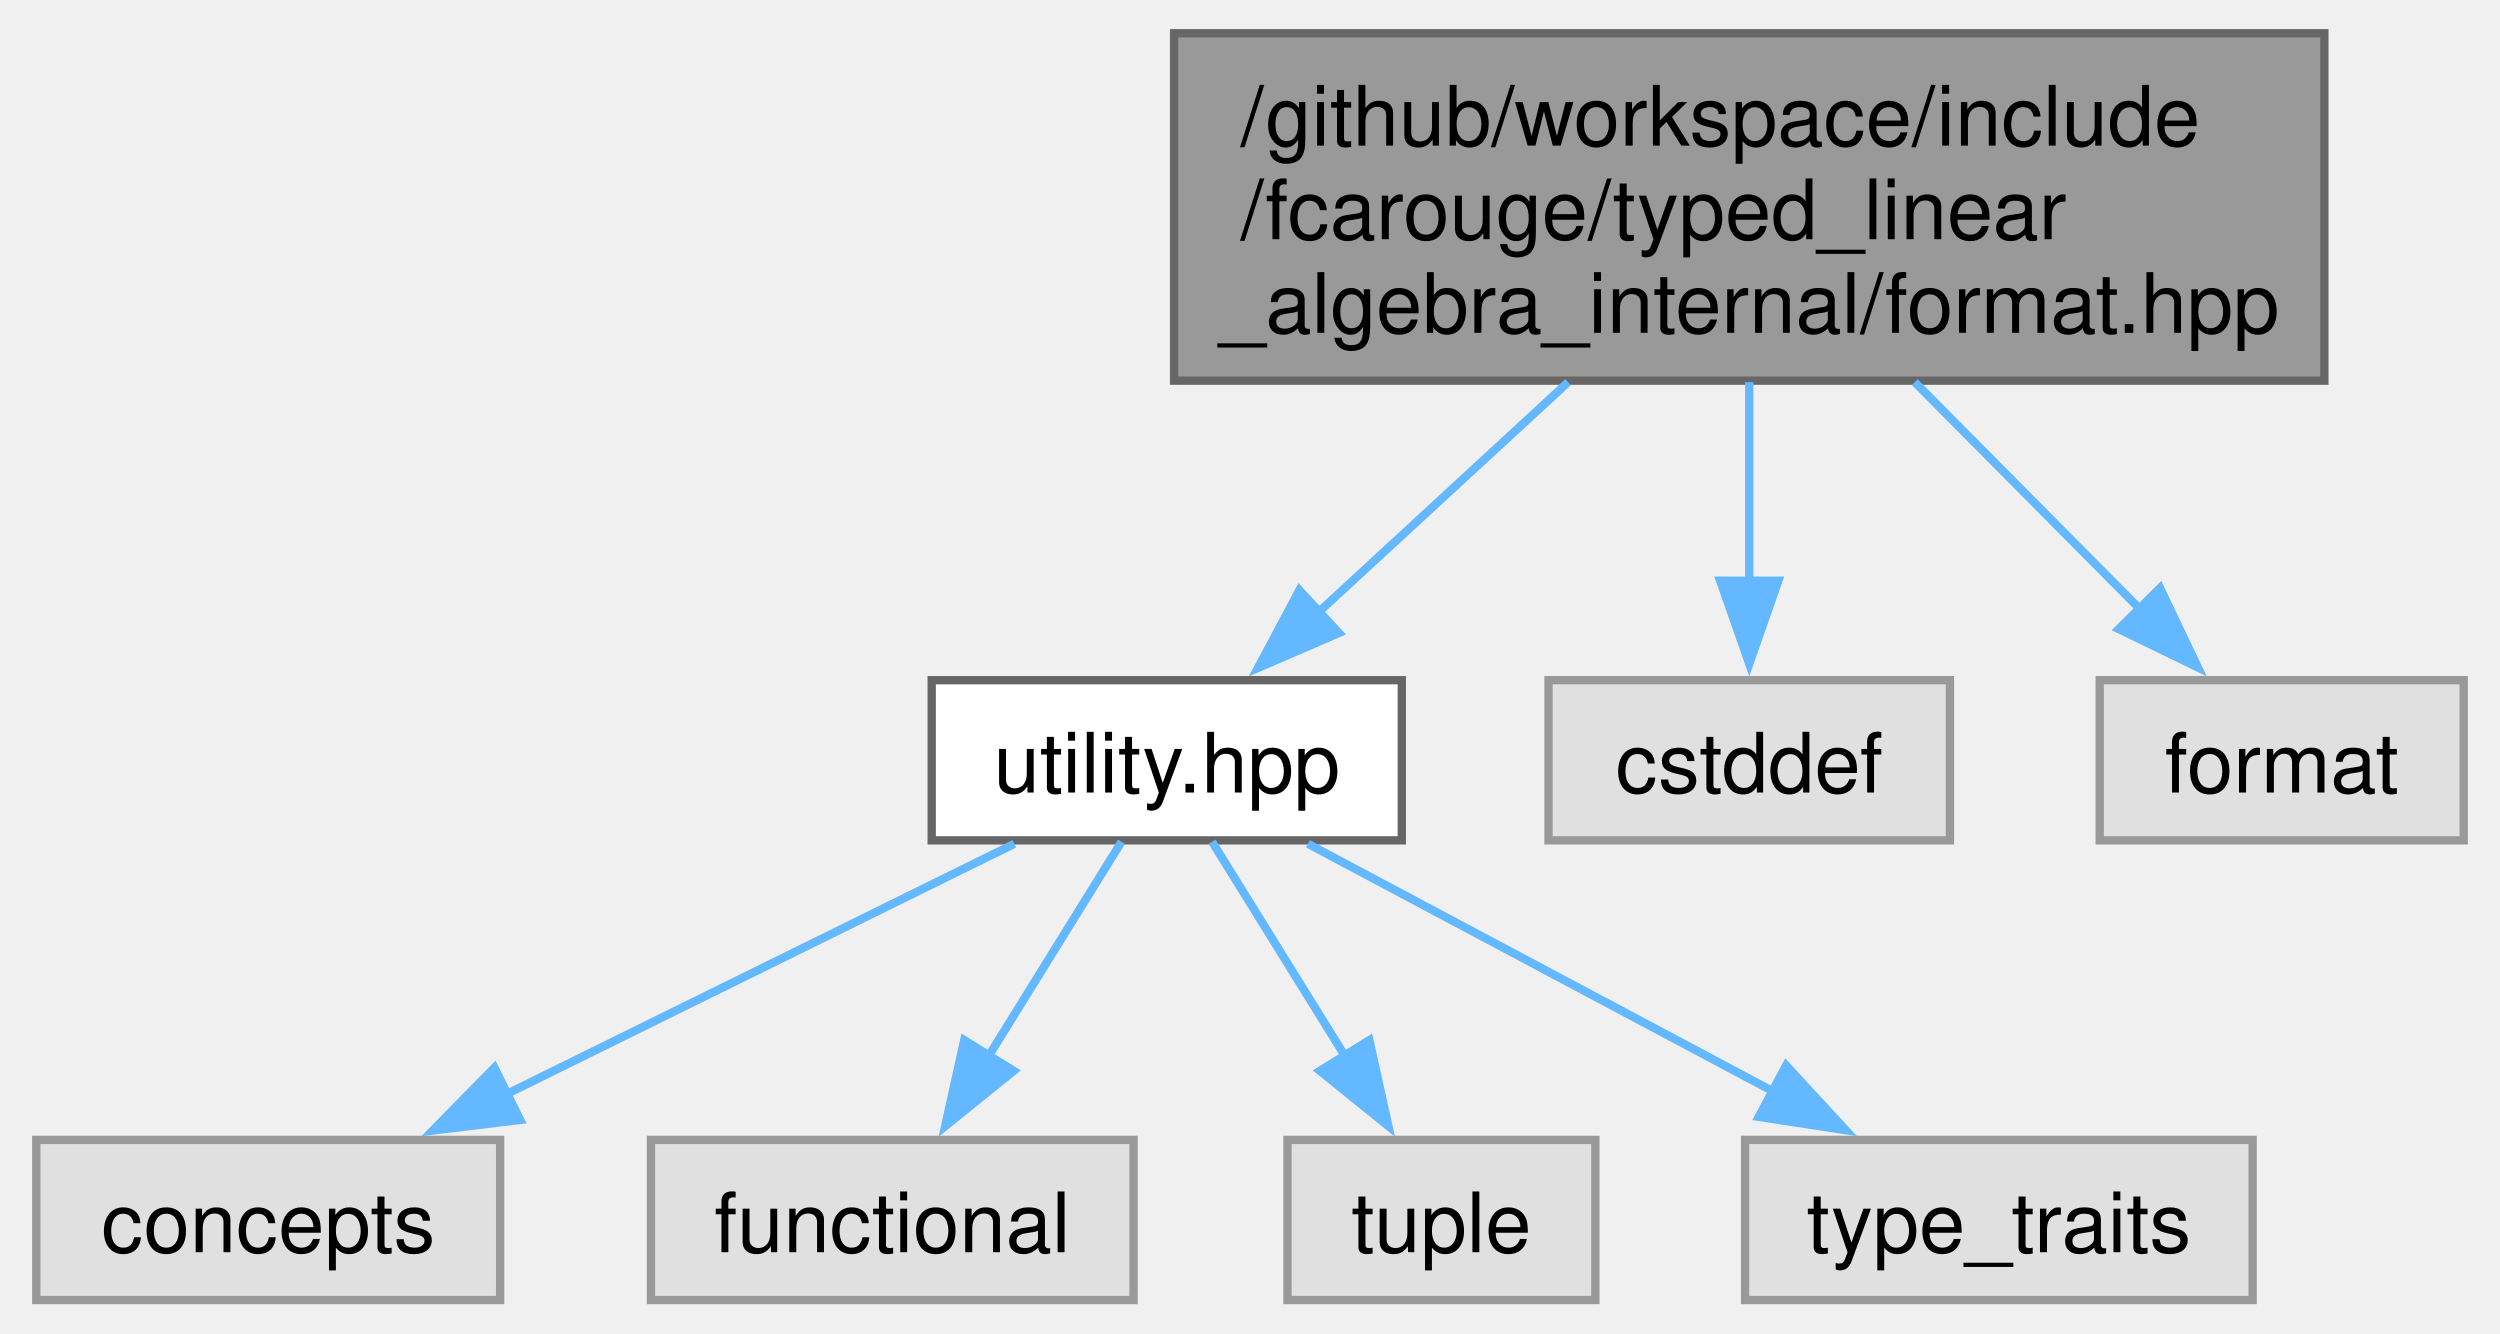
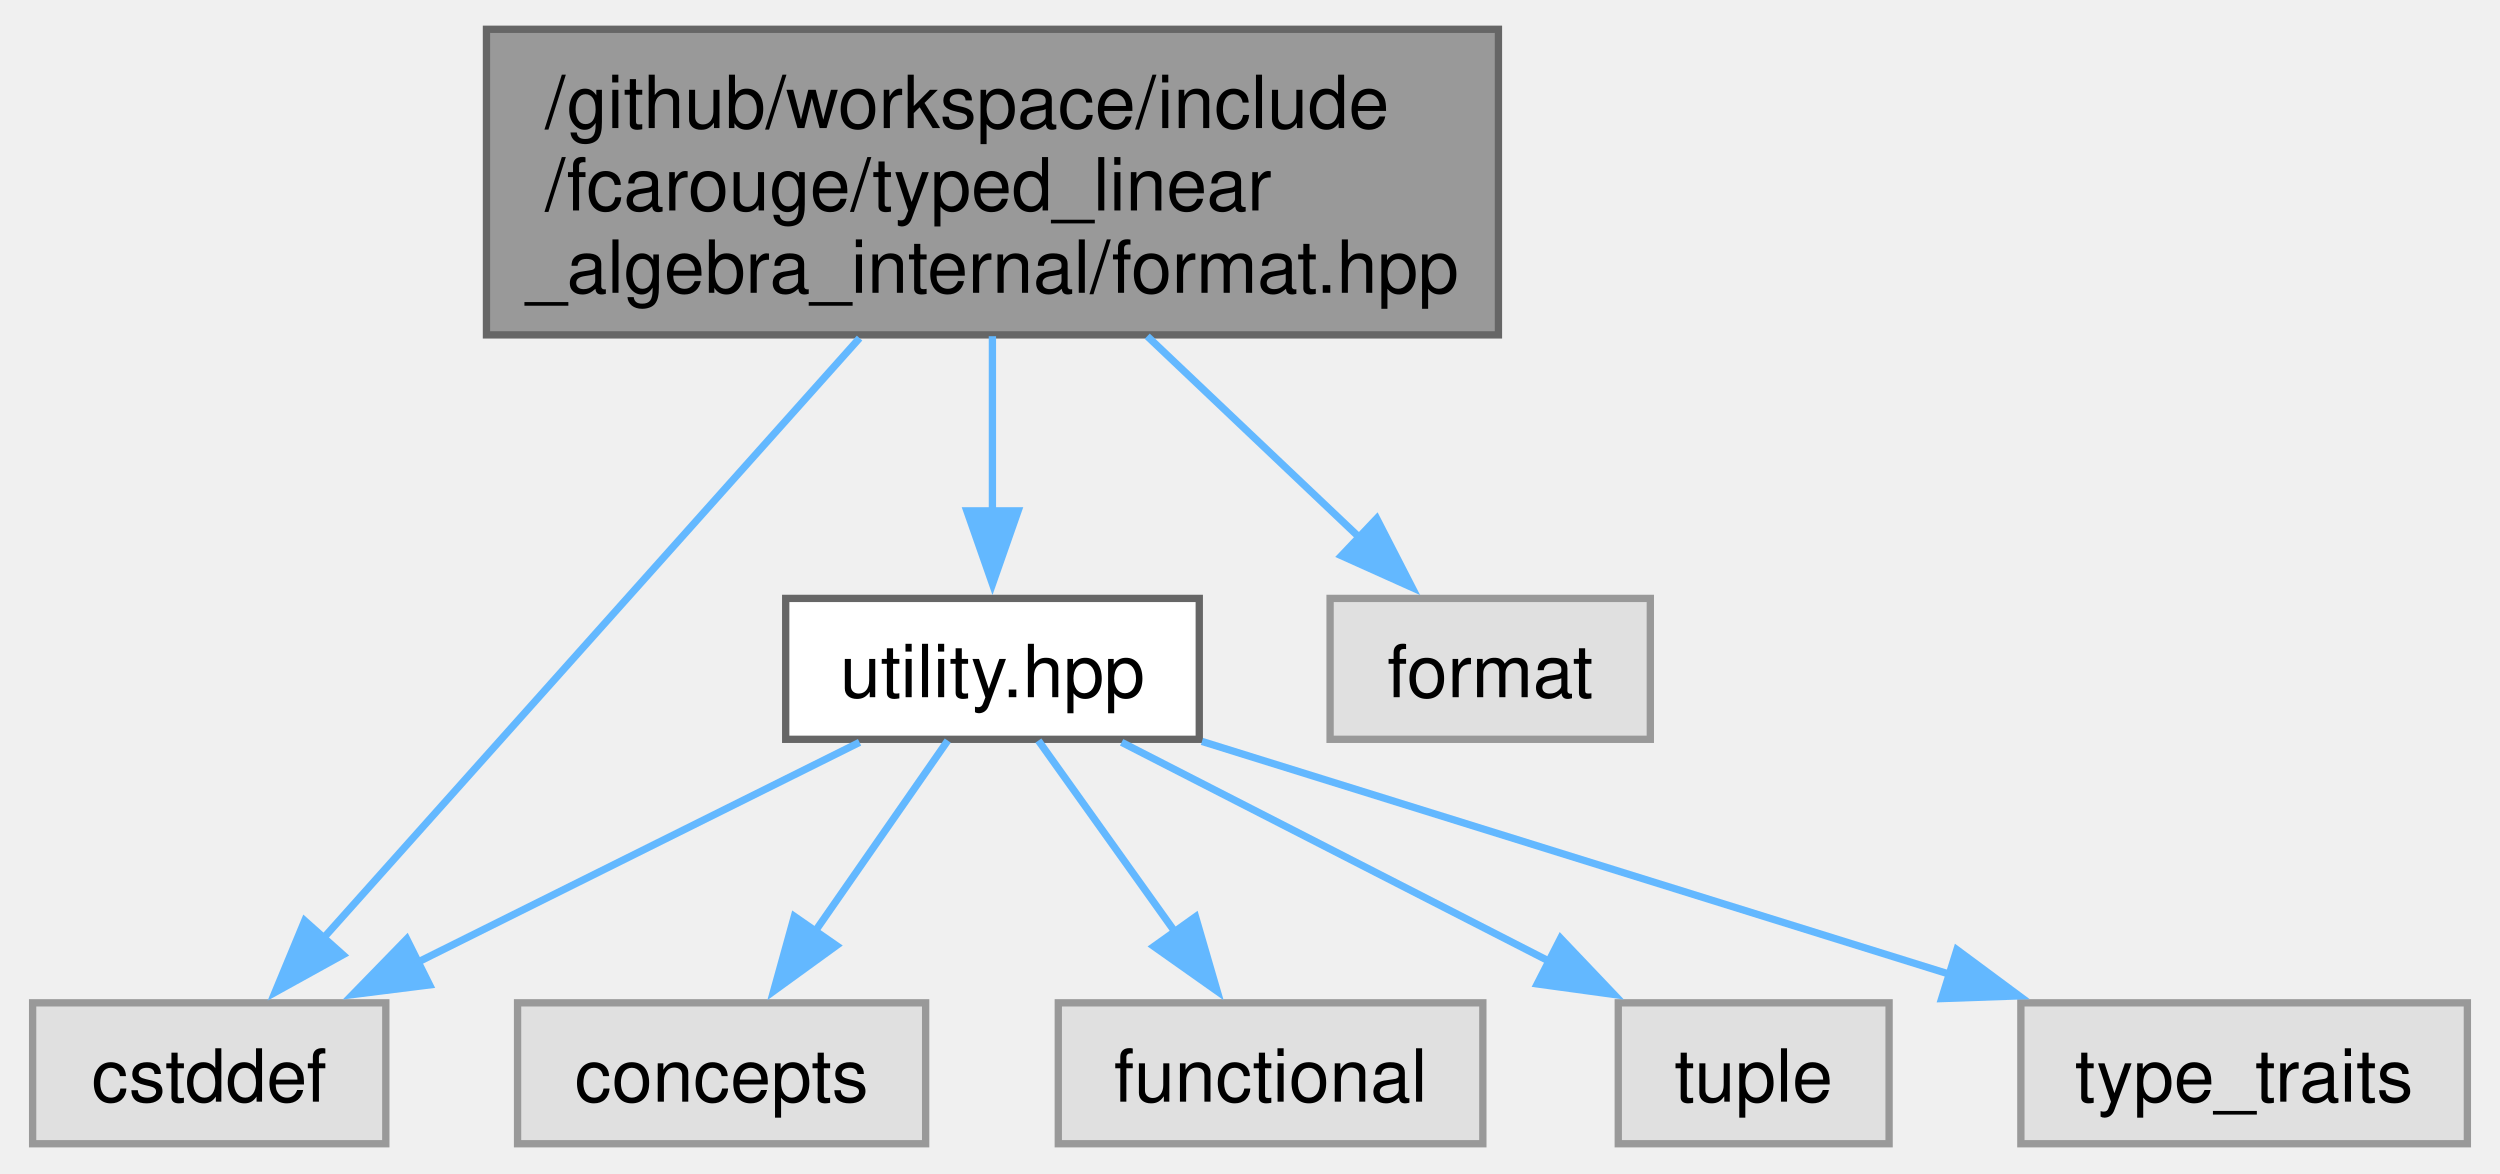
- <svg xmlns="http://www.w3.org/2000/svg" xmlns:xlink="http://www.w3.org/1999/xlink" width="300pt" height="160pt" viewBox="0.00 0.00 299.75 160.25">
+ <svg xmlns="http://www.w3.org/2000/svg" xmlns:xlink="http://www.w3.org/1999/xlink" width="341pt" height="160pt" viewBox="0.00 0.00 340.62 160.25">
  <g id="graph0" class="graph" transform="scale(1 1) rotate(0) translate(4 156.25)">
    <g id="Node000001" class="node">
      <g id="a_Node000001">
        <a xlink:title="Formatting support for the typed matrix.">
-           <polygon fill="#999999" stroke="#666666" points="275,-152.25 136.75,-152.25 136.75,-110.5 275,-110.5 275,-152.25" />
-           <text text-anchor="start" x="144.75" y="-138.75" font-family="Helvetica,sans-Serif" font-size="10.00">/github/workspace/include</text>
-           <text text-anchor="start" x="144.75" y="-127.5" font-family="Helvetica,sans-Serif" font-size="10.00">/fcarouge/typed_linear</text>
-           <text text-anchor="middle" x="205.88" y="-116.25" font-family="Helvetica,sans-Serif" font-size="10.00">_algebra_internal/format.hpp</text>
+           <polygon fill="#999999" stroke="#666666" points="200.25,-152.25 62,-152.25 62,-110.5 200.25,-110.5 200.25,-152.25" />
+           <text text-anchor="start" x="70" y="-138.75" font-family="Helvetica,sans-Serif" font-size="10.00">/github/workspace/include</text>
+           <text text-anchor="start" x="70" y="-127.5" font-family="Helvetica,sans-Serif" font-size="10.00">/fcarouge/typed_linear</text>
+           <text text-anchor="middle" x="131.12" y="-116.25" font-family="Helvetica,sans-Serif" font-size="10.00">_algebra_internal/format.hpp</text>
        </a>
      </g>
    </g>
    <g id="Node000002" class="node">
      <g id="a_Node000002">
        <a xlink:href="utility_8hpp.xhtml" target="_top" xlink:title=" ">
-           <polygon fill="white" stroke="#666666" points="164.12,-74.5 107.62,-74.5 107.62,-55.25 164.12,-55.25 164.12,-74.5" />
-           <text text-anchor="middle" x="135.88" y="-61" font-family="Helvetica,sans-Serif" font-size="10.00">utility.hpp</text>
+           <polygon fill="white" stroke="#666666" points="159.38,-74.5 102.88,-74.5 102.88,-55.25 159.38,-55.25 159.38,-74.5" />
+           <text text-anchor="middle" x="131.12" y="-61" font-family="Helvetica,sans-Serif" font-size="10.00">utility.hpp</text>
        </a>
      </g>
    </g>
    <g id="edge1_Node000001_Node000002" class="edge">
      <g id="a_edge1_Node000001_Node000002">
        <a xlink:title=" ">
-           <path fill="none" stroke="#63b8ff" d="M184.11,-110.32C174.48,-101.44 163.28,-91.12 154.1,-82.66" />
-           <polygon fill="#63b8ff" stroke="#63b8ff" points="156.56,-80.17 146.83,-75.97 151.81,-85.32 156.56,-80.17" />
+           <path fill="none" stroke="#63b8ff" d="M131.12,-110.32C131.12,-102.65 131.12,-93.89 131.12,-86.2" />
+           <polygon fill="#63b8ff" stroke="#63b8ff" points="134.63,-86.46 131.13,-76.46 127.63,-86.46 134.63,-86.46" />
+         </a>
+       </g>
+     </g>
+     <g id="Node000004" class="node">
+       <g id="a_Node000004">
+         <a xlink:title=" ">
+           <polygon fill="#e0e0e0" stroke="#999999" points="48.25,-19.25 0,-19.25 0,0 48.25,0 48.25,-19.25" />
+           <text text-anchor="middle" x="24.12" y="-5.75" font-family="Helvetica,sans-Serif" font-size="10.00">cstddef</text>
+         </a>
+       </g>
+     </g>
+     <g id="edge7_Node000001_Node000004" class="edge">
+       <g id="a_edge7_Node000001_Node000004">
+         <a xlink:title=" ">
+           <path fill="none" stroke="#63b8ff" d="M112.97,-110.06C92.41,-87.04 59.22,-49.9 39.76,-28.12" />
+           <polygon fill="#63b8ff" stroke="#63b8ff" points="42.39,-25.81 33.11,-20.68 37.17,-30.47 42.39,-25.81" />
+         </a>
+       </g>
+     </g>
+     <g id="Node000008" class="node">
+       <g id="a_Node000008">
+         <a xlink:title=" ">
+           <polygon fill="#e0e0e0" stroke="#999999" points="221,-74.5 177.25,-74.5 177.25,-55.25 221,-55.25 221,-74.5" />
+           <text text-anchor="middle" x="199.12" y="-61" font-family="Helvetica,sans-Serif" font-size="10.00">format</text>
+         </a>
+       </g>
+     </g>
+     <g id="edge8_Node000001_Node000008" class="edge">
+       <g id="a_edge8_Node000001_Node000008">
+         <a xlink:title=" ">
+           <path fill="none" stroke="#63b8ff" d="M152.27,-110.32C161.62,-101.44 172.51,-91.12 181.43,-82.66" />
+           <polygon fill="#63b8ff" stroke="#63b8ff" points="183.62,-85.41 188.46,-75.99 178.8,-80.33 183.62,-85.41" />
+         </a>
+       </g>
+     </g>
+     <g id="Node000003" class="node">
+       <g id="a_Node000003">
+         <a xlink:title=" ">
+           <polygon fill="#e0e0e0" stroke="#999999" points="122,-19.25 66.25,-19.25 66.25,0 122,0 122,-19.25" />
+           <text text-anchor="middle" x="94.12" y="-5.75" font-family="Helvetica,sans-Serif" font-size="10.00">concepts</text>
+         </a>
+       </g>
+     </g>
+     <g id="edge2_Node000002_Node000003" class="edge">
+       <g id="a_edge2_Node000002_Node000003">
+         <a xlink:title=" ">
+           <path fill="none" stroke="#63b8ff" d="M125.02,-55.08C120.06,-47.96 112.92,-37.68 106.75,-28.8" />
+           <polygon fill="#63b8ff" stroke="#63b8ff" points="109.81,-27.07 101.23,-20.85 104.06,-31.06 109.81,-27.07" />
+         </a>
+       </g>
+     </g>
+     <g id="edge3_Node000002_Node000004" class="edge">
+       <g id="a_edge3_Node000002_Node000004">
+         <a xlink:title=" ">
+           <path fill="none" stroke="#63b8ff" d="M112.97,-54.84C96.45,-46.62 71.78,-34.34 52.63,-24.81" />
+           <polygon fill="#63b8ff" stroke="#63b8ff" points="54.23,-21.7 43.72,-20.38 51.11,-27.97 54.23,-21.7" />
+         </a>
+       </g>
+     </g>
+     <g id="Node000005" class="node">
+       <g id="a_Node000005">
+         <a xlink:title=" ">
+           <polygon fill="#e0e0e0" stroke="#999999" points="198.12,-19.25 140.12,-19.25 140.12,0 198.12,0 198.12,-19.25" />
+           <text text-anchor="middle" x="169.12" y="-5.75" font-family="Helvetica,sans-Serif" font-size="10.00">functional</text>
+         </a>
+       </g>
+     </g>
+     <g id="edge4_Node000002_Node000005" class="edge">
+       <g id="a_edge4_Node000002_Node000005">
+         <a xlink:title=" ">
+           <path fill="none" stroke="#63b8ff" d="M137.4,-55.08C142.48,-47.96 149.82,-37.68 156.16,-28.8" />
+           <polygon fill="#63b8ff" stroke="#63b8ff" points="158.87,-31.01 161.83,-20.84 153.18,-26.95 158.87,-31.01" />
+         </a>
+       </g>
+     </g>
+     <g id="Node000006" class="node">
+       <g id="a_Node000006">
+         <a xlink:title=" ">
+           <polygon fill="#e0e0e0" stroke="#999999" points="253.62,-19.25 216.62,-19.25 216.62,0 253.62,0 253.62,-19.25" />
+           <text text-anchor="middle" x="235.12" y="-5.75" font-family="Helvetica,sans-Serif" font-size="10.00">tuple</text>
+         </a>
+       </g>
+     </g>
+     <g id="edge5_Node000002_Node000006" class="edge">
+       <g id="a_edge5_Node000002_Node000006">
+         <a xlink:title=" ">
+           <path fill="none" stroke="#63b8ff" d="M148.77,-54.84C164.75,-46.66 188.58,-34.46 207.16,-24.94" />
+           <polygon fill="#63b8ff" stroke="#63b8ff" points="208.74,-28.07 216.05,-20.39 205.55,-21.83 208.74,-28.07" />
        </a>
      </g>
    </g>
    <g id="Node000007" class="node">
      <g id="a_Node000007">
        <a xlink:title=" ">
-           <polygon fill="#e0e0e0" stroke="#999999" points="230,-74.5 181.75,-74.5 181.75,-55.25 230,-55.25 230,-74.5" />
-           <text text-anchor="middle" x="205.88" y="-61" font-family="Helvetica,sans-Serif" font-size="10.00">cstddef</text>
+           <polygon fill="#e0e0e0" stroke="#999999" points="332.62,-19.25 271.62,-19.25 271.62,0 332.62,0 332.62,-19.25" />
+           <text text-anchor="middle" x="302.12" y="-5.75" font-family="Helvetica,sans-Serif" font-size="10.00">type_traits</text>
        </a>
      </g>
    </g>
-     <g id="edge6_Node000001_Node000007" class="edge">
-       <g id="a_edge6_Node000001_Node000007">
+     <g id="edge6_Node000002_Node000007" class="edge">
+       <g id="a_edge6_Node000002_Node000007">
        <a xlink:title=" ">
-           <path fill="none" stroke="#63b8ff" d="M205.88,-110.32C205.88,-102.65 205.88,-93.89 205.88,-86.2" />
-           <polygon fill="#63b8ff" stroke="#63b8ff" points="209.38,-86.46 205.88,-76.46 202.38,-86.46 209.38,-86.46" />
-         </a>
-       </g>
-     </g>
-     <g id="Node000008" class="node">
-       <g id="a_Node000008">
-         <a xlink:title=" ">
-           <polygon fill="#e0e0e0" stroke="#999999" points="291.75,-74.5 248,-74.5 248,-55.25 291.75,-55.25 291.75,-74.5" />
-           <text text-anchor="middle" x="269.88" y="-61" font-family="Helvetica,sans-Serif" font-size="10.00">format</text>
-         </a>
-       </g>
-     </g>
-     <g id="edge7_Node000001_Node000008" class="edge">
-       <g id="a_edge7_Node000001_Node000008">
-         <a xlink:title=" ">
-           <path fill="none" stroke="#63b8ff" d="M225.77,-110.32C234.49,-101.54 244.61,-91.34 252.95,-82.93" />
-           <polygon fill="#63b8ff" stroke="#63b8ff" points="255.25,-85.58 259.81,-76.02 250.28,-80.65 255.25,-85.58" />
-         </a>
-       </g>
-     </g>
-     <g id="Node000003" class="node">
-       <g id="a_Node000003">
-         <a xlink:title=" ">
-           <polygon fill="#e0e0e0" stroke="#999999" points="55.75,-19.25 0,-19.25 0,0 55.75,0 55.75,-19.25" />
-           <text text-anchor="middle" x="27.88" y="-5.75" font-family="Helvetica,sans-Serif" font-size="10.00">concepts</text>
-         </a>
-       </g>
-     </g>
-     <g id="edge2_Node000002_Node000003" class="edge">
-       <g id="a_edge2_Node000002_Node000003">
-         <a xlink:title=" ">
-           <path fill="none" stroke="#63b8ff" d="M117.55,-54.84C100.8,-46.58 75.74,-34.23 56.37,-24.68" />
-           <polygon fill="#63b8ff" stroke="#63b8ff" points="58.16,-21.65 47.64,-20.37 55.06,-27.93 58.16,-21.65" />
-         </a>
-       </g>
-     </g>
-     <g id="Node000004" class="node">
-       <g id="a_Node000004">
-         <a xlink:title=" ">
-           <polygon fill="#e0e0e0" stroke="#999999" points="131.88,-19.25 73.88,-19.25 73.88,0 131.88,0 131.88,-19.25" />
-           <text text-anchor="middle" x="102.88" y="-5.75" font-family="Helvetica,sans-Serif" font-size="10.00">functional</text>
-         </a>
-       </g>
-     </g>
-     <g id="edge3_Node000002_Node000004" class="edge">
-       <g id="a_edge3_Node000002_Node000004">
-         <a xlink:title=" ">
-           <path fill="none" stroke="#63b8ff" d="M130.43,-55.08C126.1,-48.11 119.91,-38.12 114.49,-29.37" />
-           <polygon fill="#63b8ff" stroke="#63b8ff" points="117.48,-27.55 109.24,-20.9 111.53,-31.24 117.48,-27.55" />
-         </a>
-       </g>
-     </g>
-     <g id="Node000005" class="node">
-       <g id="a_Node000005">
-         <a xlink:title=" ">
-           <polygon fill="#e0e0e0" stroke="#999999" points="187.38,-19.25 150.38,-19.25 150.38,0 187.38,0 187.38,-19.25" />
-           <text text-anchor="middle" x="168.88" y="-5.75" font-family="Helvetica,sans-Serif" font-size="10.00">tuple</text>
-         </a>
-       </g>
-     </g>
-     <g id="edge4_Node000002_Node000005" class="edge">
-       <g id="a_edge4_Node000002_Node000005">
-         <a xlink:title=" ">
-           <path fill="none" stroke="#63b8ff" d="M141.32,-55.08C145.65,-48.11 151.84,-38.12 157.26,-29.37" />
-           <polygon fill="#63b8ff" stroke="#63b8ff" points="160.22,-31.24 162.51,-20.9 154.27,-27.55 160.22,-31.24" />
-         </a>
-       </g>
-     </g>
-     <g id="Node000006" class="node">
-       <g id="a_Node000006">
-         <a xlink:title=" ">
-           <polygon fill="#e0e0e0" stroke="#999999" points="266.38,-19.25 205.38,-19.25 205.38,0 266.38,0 266.38,-19.25" />
-           <text text-anchor="middle" x="235.88" y="-5.75" font-family="Helvetica,sans-Serif" font-size="10.00">type_traits</text>
-         </a>
-       </g>
-     </g>
-     <g id="edge5_Node000002_Node000006" class="edge">
-       <g id="a_edge5_Node000002_Node000006">
-         <a xlink:title=" ">
-           <path fill="none" stroke="#63b8ff" d="M152.84,-54.84C168.14,-46.69 190.91,-34.57 208.74,-25.08" />
-           <polygon fill="#63b8ff" stroke="#63b8ff" points="210.31,-28.2 217.49,-20.41 207.02,-22.02 210.31,-28.2" />
+           <path fill="none" stroke="#63b8ff" d="M159.75,-54.96C187.81,-46.22 230.84,-32.82 262.25,-23.04" />
+           <polygon fill="#63b8ff" stroke="#63b8ff" points="262.88,-26.51 271.39,-20.2 260.8,-19.83 262.88,-26.51" />
        </a>
      </g>
    </g>
  </g>
</svg>
